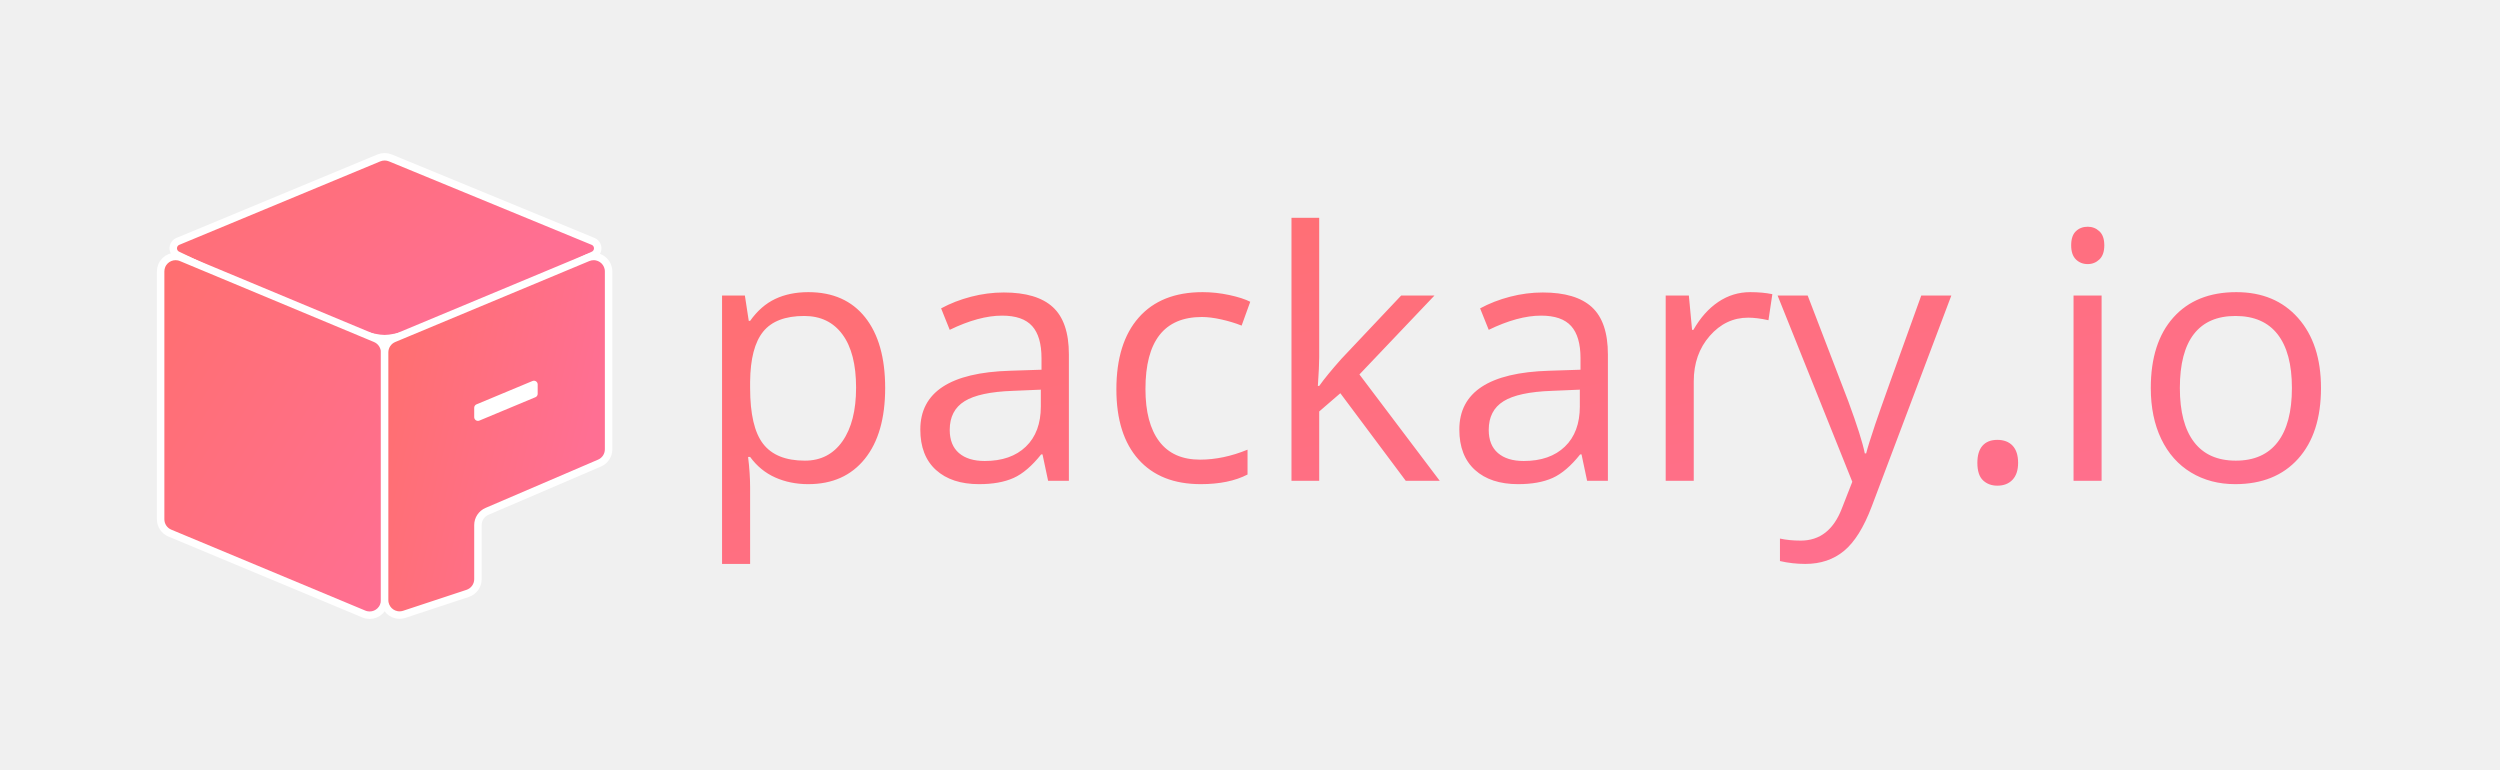
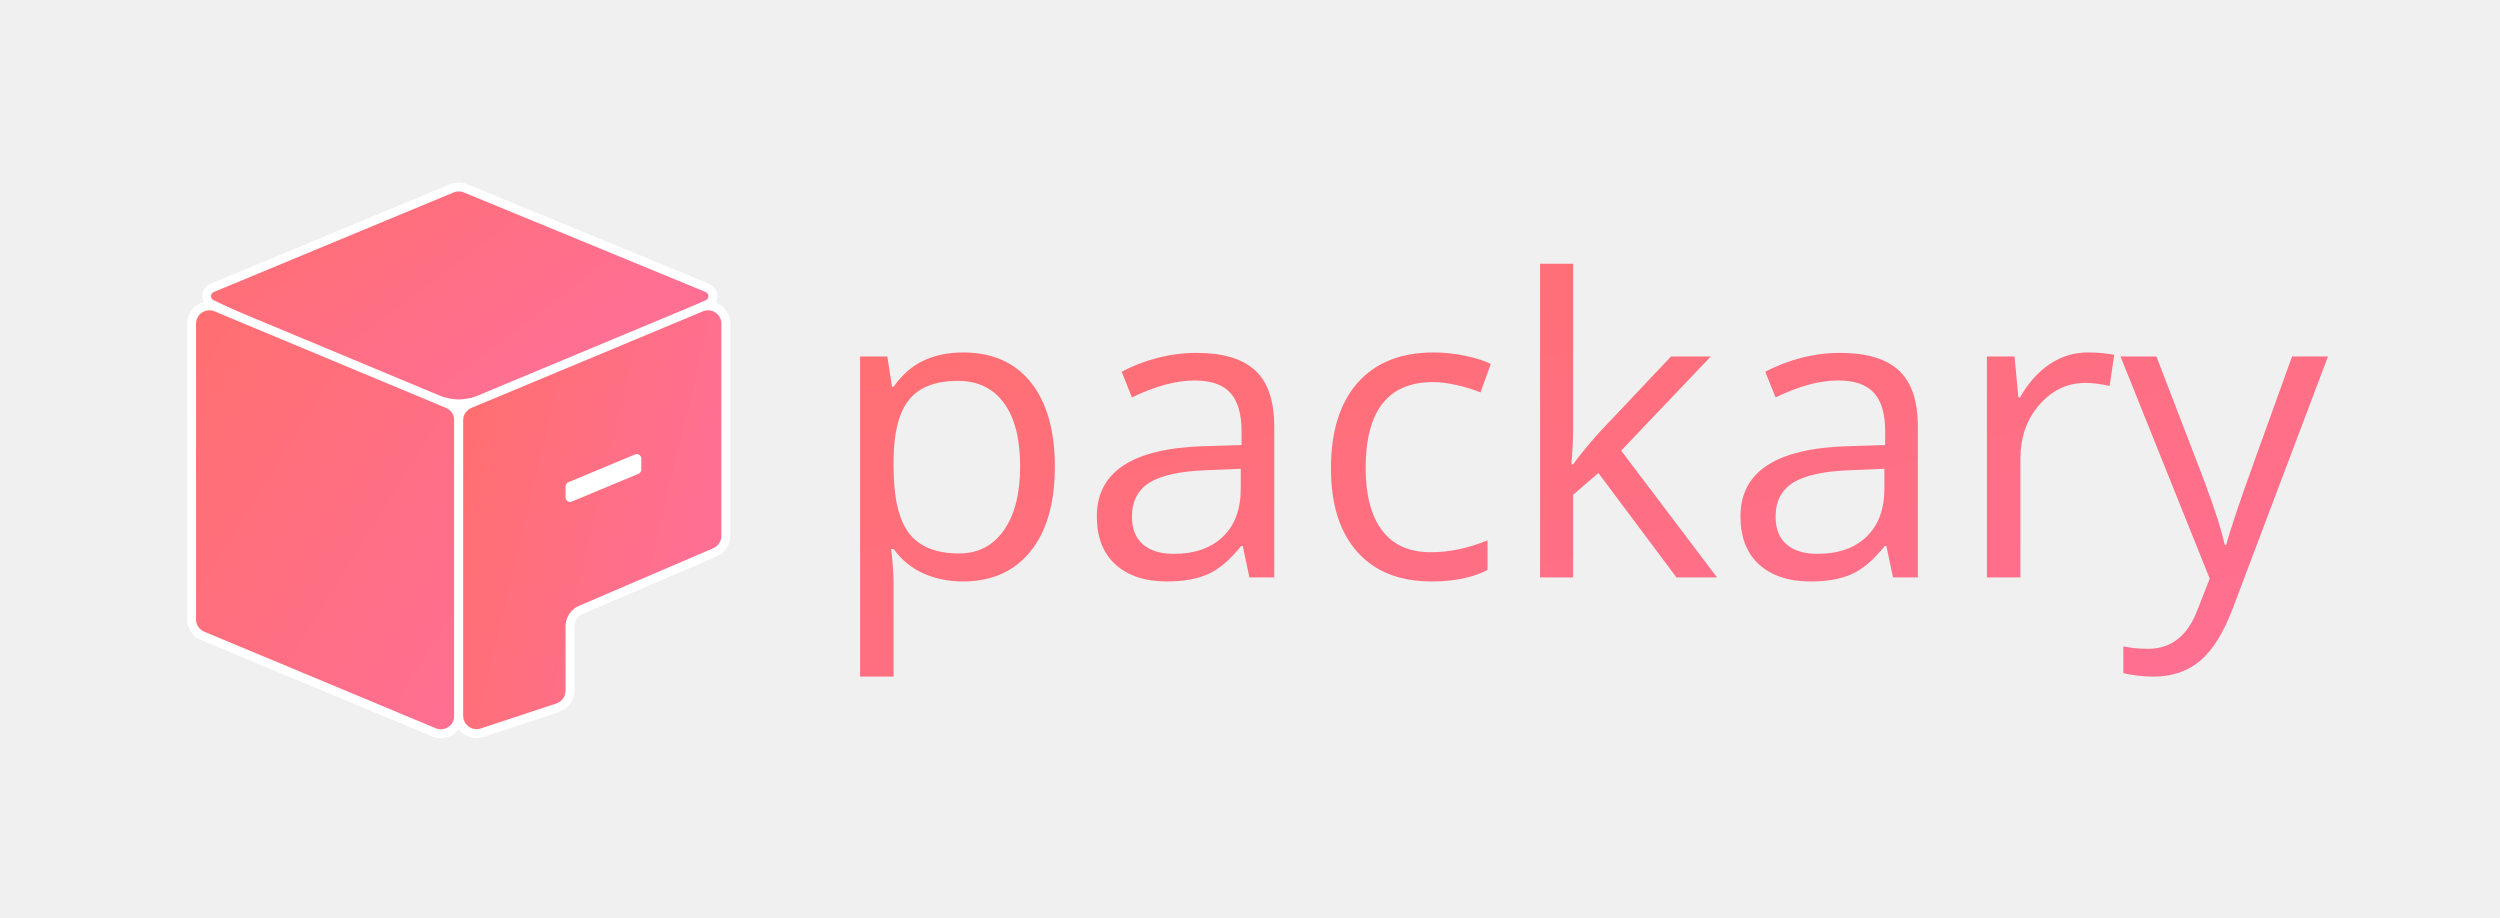
- <svg xmlns="http://www.w3.org/2000/svg" width="260px" height="80px" viewBox="0 0 260 80" version="1.1">
+ <svg xmlns="http://www.w3.org/2000/svg" width="218px" height="80px" viewBox="0 0 218 80" version="1.1">
  <defs>
    <linearGradient x1="0%" y1="0%" x2="100%" y2="100%" id="linearGradient-1">
      <stop stop-color="#FF6F6F" offset="0%" />
      <stop stop-color="#FF6F93" offset="100%" />
    </linearGradient>
    <linearGradient x1="50%" y1="0%" x2="50%" y2="100%" id="linearGradient-2">
      <stop stop-color="#FFFFFF" stop-opacity="0.5" offset="0%" />
      <stop stop-color="#000000" stop-opacity="0.5" offset="100%" />
    </linearGradient>
    <linearGradient x1="0%" y1="0%" x2="100%" y2="100%" id="linearGradient-3">
      <stop stop-color="#FF6F6F" offset="0%" />
      <stop stop-color="#FF6FAC" offset="100%" />
    </linearGradient>
    <linearGradient x1="0%" y1="0%" x2="88.019%" y2="50%" id="linearGradient-4">
      <stop stop-color="#FF6F6F" offset="0%" />
      <stop stop-color="#FF6F93" offset="100%" />
    </linearGradient>
    <linearGradient x1="0%" y1="23.159%" x2="88.949%" y2="57.047%" id="linearGradient-5">
      <stop stop-color="#FF6F6F" offset="0%" />
      <stop stop-color="#FF6F93" offset="100%" />
    </linearGradient>
  </defs>
  <g id="Symbols" stroke="none" stroke-width="1" fill="none" fill-rule="evenodd">
-     <g id="Logo-Title">
-       <path d="M84.059,50.352 C82.805,50.352 81.659,50.12 80.622,49.657 C79.585,49.194 78.715,48.482 78.012,47.521 L77.801,47.521 C77.941,48.646 78.012,49.713 78.012,50.721 L78.012,58.648 L75.094,58.648 L75.094,30.734 L77.467,30.734 L77.871,33.371 L78.012,33.371 C78.762,32.316 79.635,31.555 80.631,31.086 C81.627,30.617 82.77,30.383 84.059,30.383 C86.613,30.383 88.585,31.256 89.974,33.002 C91.362,34.748 92.057,37.197 92.057,40.35 C92.057,43.514 91.351,45.972 89.938,47.724 C88.526,49.476 86.566,50.352 84.059,50.352 Z M83.637,32.861 C81.668,32.861 80.244,33.406 79.365,34.496 C78.486,35.586 78.035,37.32 78.012,39.699 L78.012,40.35 C78.012,43.057 78.463,44.993 79.365,46.159 C80.268,47.325 81.715,47.908 83.707,47.908 C85.371,47.908 86.675,47.234 87.618,45.887 C88.562,44.539 89.033,42.682 89.033,40.314 C89.033,37.912 88.562,36.069 87.618,34.786 C86.675,33.503 85.348,32.861 83.637,32.861 Z M109.002,50 L108.422,47.258 L108.281,47.258 C107.32,48.465 106.362,49.282 105.407,49.71 C104.452,50.138 103.26,50.352 101.83,50.352 C99.92,50.352 98.423,49.859 97.339,48.875 C96.255,47.891 95.713,46.49 95.713,44.674 C95.713,40.783 98.824,38.744 105.047,38.557 L108.316,38.451 L108.316,37.256 C108.316,35.744 107.991,34.628 107.341,33.907 C106.69,33.187 105.65,32.826 104.221,32.826 C102.615,32.826 100.799,33.318 98.771,34.303 L97.875,32.07 C98.824,31.555 99.864,31.15 100.995,30.857 C102.126,30.564 103.26,30.418 104.396,30.418 C106.693,30.418 108.396,30.928 109.503,31.947 C110.61,32.967 111.164,34.602 111.164,36.852 L111.164,50 L109.002,50 Z M102.41,47.943 C104.227,47.943 105.653,47.445 106.69,46.449 C107.728,45.453 108.246,44.059 108.246,42.266 L108.246,40.525 L105.328,40.648 C103.008,40.73 101.335,41.091 100.31,41.729 C99.284,42.368 98.771,43.361 98.771,44.709 C98.771,45.764 99.091,46.566 99.729,47.117 C100.368,47.668 101.262,47.943 102.41,47.943 Z M124.875,50.352 C122.086,50.352 119.927,49.493 118.397,47.776 C116.868,46.06 116.104,43.631 116.104,40.49 C116.104,37.268 116.88,34.777 118.433,33.02 C119.985,31.262 122.197,30.383 125.068,30.383 C125.994,30.383 126.92,30.482 127.846,30.682 C128.771,30.881 129.498,31.115 130.025,31.385 L129.129,33.863 C128.484,33.605 127.781,33.392 127.02,33.222 C126.258,33.052 125.584,32.967 124.998,32.967 C121.084,32.967 119.127,35.463 119.127,40.455 C119.127,42.822 119.604,44.639 120.56,45.904 C121.515,47.17 122.93,47.803 124.805,47.803 C126.41,47.803 128.057,47.457 129.744,46.766 L129.744,49.35 C128.455,50.018 126.832,50.352 124.875,50.352 Z M137.197,40.139 C137.701,39.424 138.469,38.486 139.5,37.326 L145.723,30.734 L149.186,30.734 L141.381,38.943 L149.73,50 L146.197,50 L139.395,40.895 L137.197,42.793 L137.197,50 L134.314,50 L134.314,22.648 L137.197,22.648 L137.197,37.15 C137.197,37.795 137.15,38.791 137.057,40.139 L137.197,40.139 Z M165.059,50 L164.479,47.258 L164.338,47.258 C163.377,48.465 162.419,49.282 161.464,49.71 C160.509,50.138 159.316,50.352 157.887,50.352 C155.977,50.352 154.479,49.859 153.396,48.875 C152.312,47.891 151.77,46.49 151.77,44.674 C151.77,40.783 154.881,38.744 161.104,38.557 L164.373,38.451 L164.373,37.256 C164.373,35.744 164.048,34.628 163.397,33.907 C162.747,33.187 161.707,32.826 160.277,32.826 C158.672,32.826 156.855,33.318 154.828,34.303 L153.932,32.07 C154.881,31.555 155.921,31.15 157.052,30.857 C158.183,30.564 159.316,30.418 160.453,30.418 C162.75,30.418 164.452,30.928 165.56,31.947 C166.667,32.967 167.221,34.602 167.221,36.852 L167.221,50 L165.059,50 Z M158.467,47.943 C160.283,47.943 161.71,47.445 162.747,46.449 C163.784,45.453 164.303,44.059 164.303,42.266 L164.303,40.525 L161.385,40.648 C159.064,40.73 157.392,41.091 156.366,41.729 C155.341,42.368 154.828,43.361 154.828,44.709 C154.828,45.764 155.147,46.566 155.786,47.117 C156.425,47.668 157.318,47.943 158.467,47.943 Z M182.021,30.383 C182.877,30.383 183.645,30.453 184.324,30.594 L183.92,33.301 C183.123,33.125 182.42,33.037 181.811,33.037 C180.252,33.037 178.919,33.67 177.812,34.936 C176.704,36.201 176.15,37.777 176.15,39.664 L176.15,50 L173.232,50 L173.232,30.734 L175.641,30.734 L175.975,34.303 L176.115,34.303 C176.83,33.049 177.691,32.082 178.699,31.402 C179.707,30.723 180.814,30.383 182.021,30.383 Z M184.869,30.734 L187.998,30.734 L192.217,41.721 C193.143,44.229 193.717,46.039 193.939,47.152 L194.08,47.152 C194.232,46.555 194.552,45.532 195.038,44.085 C195.524,42.638 197.115,38.188 199.811,30.734 L202.939,30.734 L194.66,52.672 C193.84,54.84 192.882,56.378 191.786,57.286 C190.69,58.194 189.346,58.648 187.752,58.648 C186.861,58.648 185.982,58.549 185.115,58.35 L185.115,56.012 C185.76,56.152 186.48,56.223 187.277,56.223 C189.281,56.223 190.711,55.098 191.566,52.848 L192.639,50.105 L184.869,30.734 Z M205.646,48.137 C205.646,47.352 205.825,46.757 206.183,46.353 C206.54,45.948 207.053,45.746 207.721,45.746 C208.4,45.746 208.931,45.948 209.312,46.353 C209.692,46.757 209.883,47.352 209.883,48.137 C209.883,48.898 209.689,49.484 209.303,49.895 C208.916,50.305 208.389,50.51 207.721,50.51 C207.123,50.51 206.628,50.325 206.235,49.956 C205.843,49.587 205.646,48.98 205.646,48.137 Z M218.566,50 L215.648,50 L215.648,30.734 L218.566,30.734 L218.566,50 Z M215.402,25.514 C215.402,24.846 215.566,24.356 215.895,24.046 C216.223,23.735 216.633,23.58 217.125,23.58 C217.594,23.58 217.998,23.738 218.338,24.055 C218.678,24.371 218.848,24.857 218.848,25.514 C218.848,26.17 218.678,26.659 218.338,26.981 C217.998,27.304 217.594,27.465 217.125,27.465 C216.633,27.465 216.223,27.304 215.895,26.981 C215.566,26.659 215.402,26.17 215.402,25.514 Z M241.383,40.35 C241.383,43.49 240.592,45.942 239.01,47.706 C237.428,49.47 235.242,50.352 232.453,50.352 C230.73,50.352 229.201,49.947 227.865,49.139 C226.529,48.33 225.498,47.17 224.771,45.658 C224.045,44.146 223.682,42.377 223.682,40.35 C223.682,37.209 224.467,34.763 226.037,33.011 C227.607,31.259 229.787,30.383 232.576,30.383 C235.271,30.383 237.413,31.279 239.001,33.072 C240.589,34.865 241.383,37.291 241.383,40.35 Z M226.705,40.35 C226.705,42.811 227.197,44.686 228.182,45.975 C229.166,47.264 230.613,47.908 232.523,47.908 C234.434,47.908 235.884,47.267 236.874,45.983 C237.864,44.7 238.359,42.822 238.359,40.35 C238.359,37.9 237.864,36.04 236.874,34.769 C235.884,33.497 234.422,32.861 232.488,32.861 C230.578,32.861 229.137,33.488 228.164,34.742 C227.191,35.996 226.705,37.865 226.705,40.35 Z" id="packary.io" fill="url(#linearGradient-1)" />
+     <g id="logo_title">
+       <path d="M83.976,50.703 C82.72,50.703 81.573,50.472 80.535,50.009 C79.497,49.546 78.625,48.834 77.921,47.873 L77.71,47.873 C77.851,48.998 77.921,50.064 77.921,51.072 L77.921,59 L75,59 L75,31.086 L77.376,31.086 L77.781,33.723 L77.921,33.723 C78.672,32.668 79.546,31.906 80.544,31.438 C81.541,30.969 82.685,30.734 83.976,30.734 C86.533,30.734 88.507,31.607 89.898,33.354 C91.288,35.1 91.983,37.549 91.983,40.701 C91.983,43.865 91.276,46.323 89.863,48.075 C88.449,49.827 86.487,50.703 83.976,50.703 Z M83.553,33.213 C81.582,33.213 80.157,33.758 79.277,34.848 C78.397,35.938 77.945,37.672 77.921,40.051 L77.921,40.701 C77.921,43.408 78.373,45.345 79.277,46.511 C80.18,47.677 81.629,48.26 83.624,48.26 C85.29,48.26 86.595,47.586 87.54,46.238 C88.484,44.891 88.956,43.033 88.956,40.666 C88.956,38.264 88.484,36.421 87.54,35.138 C86.595,33.854 85.266,33.213 83.553,33.213 Z M108.949,50.352 L108.368,47.609 L108.228,47.609 C107.265,48.816 106.306,49.634 105.35,50.062 C104.394,50.489 103.2,50.703 101.769,50.703 C99.856,50.703 98.357,50.211 97.272,49.227 C96.187,48.242 95.644,46.842 95.644,45.025 C95.644,41.135 98.759,39.096 104.989,38.908 L108.263,38.803 L108.263,37.607 C108.263,36.096 107.937,34.979 107.286,34.259 C106.635,33.538 105.594,33.178 104.162,33.178 C102.555,33.178 100.736,33.67 98.706,34.654 L97.809,32.422 C98.759,31.906 99.8,31.502 100.933,31.209 C102.065,30.916 103.2,30.77 104.338,30.77 C106.638,30.77 108.342,31.279 109.451,32.299 C110.559,33.318 111.114,34.953 111.114,37.203 L111.114,50.352 L108.949,50.352 Z M102.349,48.295 C104.168,48.295 105.596,47.797 106.635,46.801 C107.673,45.805 108.192,44.41 108.192,42.617 L108.192,40.877 L105.271,41 C102.948,41.082 101.273,41.442 100.246,42.081 C99.22,42.72 98.706,43.713 98.706,45.061 C98.706,46.115 99.026,46.918 99.665,47.469 C100.305,48.02 101.2,48.295 102.349,48.295 Z M124.841,50.703 C122.049,50.703 119.887,49.845 118.356,48.128 C116.825,46.411 116.059,43.982 116.059,40.842 C116.059,37.619 116.837,35.129 118.391,33.371 C119.946,31.613 122.16,30.734 125.035,30.734 C125.962,30.734 126.889,30.834 127.816,31.033 C128.743,31.232 129.47,31.467 129.998,31.736 L129.1,34.215 C128.455,33.957 127.751,33.743 126.988,33.573 C126.226,33.403 125.551,33.318 124.965,33.318 C121.046,33.318 119.086,35.814 119.086,40.807 C119.086,43.174 119.564,44.99 120.521,46.256 C121.477,47.521 122.894,48.154 124.771,48.154 C126.378,48.154 128.027,47.809 129.716,47.117 L129.716,49.701 C128.426,50.369 126.801,50.703 124.841,50.703 Z M137.178,40.49 C137.683,39.775 138.451,38.838 139.484,37.678 L145.714,31.086 L149.181,31.086 L141.367,39.295 L149.727,50.352 L146.189,50.352 L139.378,41.246 L137.178,43.145 L137.178,50.352 L134.292,50.352 L134.292,23 L137.178,23 L137.178,37.502 C137.178,38.146 137.132,39.143 137.038,40.49 L137.178,40.49 Z M165.073,50.352 L164.493,47.609 L164.352,47.609 C163.39,48.816 162.431,49.634 161.474,50.062 C160.518,50.489 159.324,50.703 157.893,50.703 C155.98,50.703 154.482,50.211 153.396,49.227 C152.311,48.242 151.768,46.842 151.768,45.025 C151.768,41.135 154.883,39.096 161.114,38.908 L164.387,38.803 L164.387,37.607 C164.387,36.096 164.061,34.979 163.41,34.259 C162.759,33.538 161.718,33.178 160.286,33.178 C158.679,33.178 156.86,33.67 154.831,34.654 L153.933,32.422 C154.883,31.906 155.925,31.502 157.057,31.209 C158.189,30.916 159.324,30.77 160.462,30.77 C162.762,30.77 164.466,31.279 165.575,32.299 C166.684,33.318 167.238,34.953 167.238,37.203 L167.238,50.352 L165.073,50.352 Z M158.474,48.295 C160.292,48.295 161.721,47.797 162.759,46.801 C163.797,45.805 164.317,44.41 164.317,42.617 L164.317,40.877 L161.395,41 C159.072,41.082 157.397,41.442 156.371,42.081 C155.344,42.72 154.831,43.713 154.831,45.061 C154.831,46.115 155.15,46.918 155.79,47.469 C156.429,48.02 157.324,48.295 158.474,48.295 Z M182.057,30.734 C182.913,30.734 183.682,30.805 184.362,30.945 L183.958,33.652 C183.16,33.477 182.456,33.389 181.846,33.389 C180.285,33.389 178.951,34.021 177.842,35.287 C176.733,36.553 176.179,38.129 176.179,40.016 L176.179,50.352 L173.257,50.352 L173.257,31.086 L175.668,31.086 L176.003,34.654 L176.143,34.654 C176.859,33.4 177.721,32.434 178.731,31.754 C179.74,31.074 180.848,30.734 182.057,30.734 Z M184.908,31.086 L188.041,31.086 L192.264,42.072 C193.191,44.58 193.766,46.391 193.989,47.504 L194.13,47.504 C194.282,46.906 194.602,45.884 195.089,44.437 C195.576,42.989 197.169,38.539 199.867,31.086 L203,31.086 L194.711,53.023 C193.889,55.191 192.93,56.729 191.833,57.638 C190.736,58.546 189.39,59 187.794,59 C186.902,59 186.023,58.9 185.154,58.701 L185.154,56.363 C185.8,56.504 186.521,56.574 187.319,56.574 C189.325,56.574 190.757,55.449 191.613,53.199 L192.687,50.457 L184.908,31.086 Z" id="packary.io" fill="url(#linearGradient-1)" />
      <g id="Logo" transform="translate(16, 16)" stroke="#FFFFFF" stroke-linecap="round" stroke-linejoin="round">
        <g transform="translate(0.705882, 0.176471)">
          <path d="M23.294,19.045 C20.936,19.045 13.754,16.145 1.751,10.346 L1.751,10.346 C1.364,10.159 1.202,9.694 1.389,9.308 C1.472,9.136 1.615,9.001 1.791,8.928 L22.7,0.246 C23.081,0.089 23.508,0.088 23.889,0.245 L44.975,8.927 C45.372,9.091 45.561,9.545 45.398,9.942 C45.325,10.12 45.188,10.264 45.015,10.347 C32.893,16.145 25.653,19.045 23.294,19.045 Z" id="Line-3" stroke-width="0.777" fill="url(#linearGradient-4)" />
          <path d="M-2.04542266e-14,12.05 L-2.22044605e-14,37.83 C-2.0734532e-14,38.458 0.377,39.024 0.956,39.265 L21.141,47.685 C21.933,48.015 22.844,47.641 23.174,46.849 C23.253,46.659 23.294,46.455 23.294,46.25 L23.294,20.469 C23.294,19.842 22.917,19.276 22.338,19.034 L2.153,10.615 C1.361,10.284 0.45,10.659 0.12,11.451 C0.041,11.641 -2.02312207e-14,11.844 -2.0206059e-14,12.05 Z" id="Path-2" stroke-width="0.777" fill="url(#linearGradient-1)" />
          <path d="M25.336,47.714 L31.933,45.535 C32.57,45.324 33,44.729 33,44.058 L33,38.434 C33,37.812 33.37,37.25 33.942,37.005 L45.647,31.983 C46.218,31.738 46.588,31.176 46.588,30.554 L46.588,12.05 C46.588,11.191 45.892,10.495 45.034,10.495 C44.828,10.495 44.625,10.536 44.435,10.615 L24.25,19.034 C23.671,19.276 23.294,19.842 23.294,20.469 L23.294,46.238 C23.294,47.096 23.99,47.792 24.849,47.792 C25.014,47.792 25.179,47.766 25.336,47.714 Z" id="Path-3" stroke-width="0.777" fill="url(#linearGradient-5)" />
          <polygon id="Path-4" stroke-width="0.777" fill="#FFFFFF" points="33 27.206 38.824 24.777 38.824 23.806 33 26.235" />
        </g>
      </g>
    </g>
  </g>
</svg>
